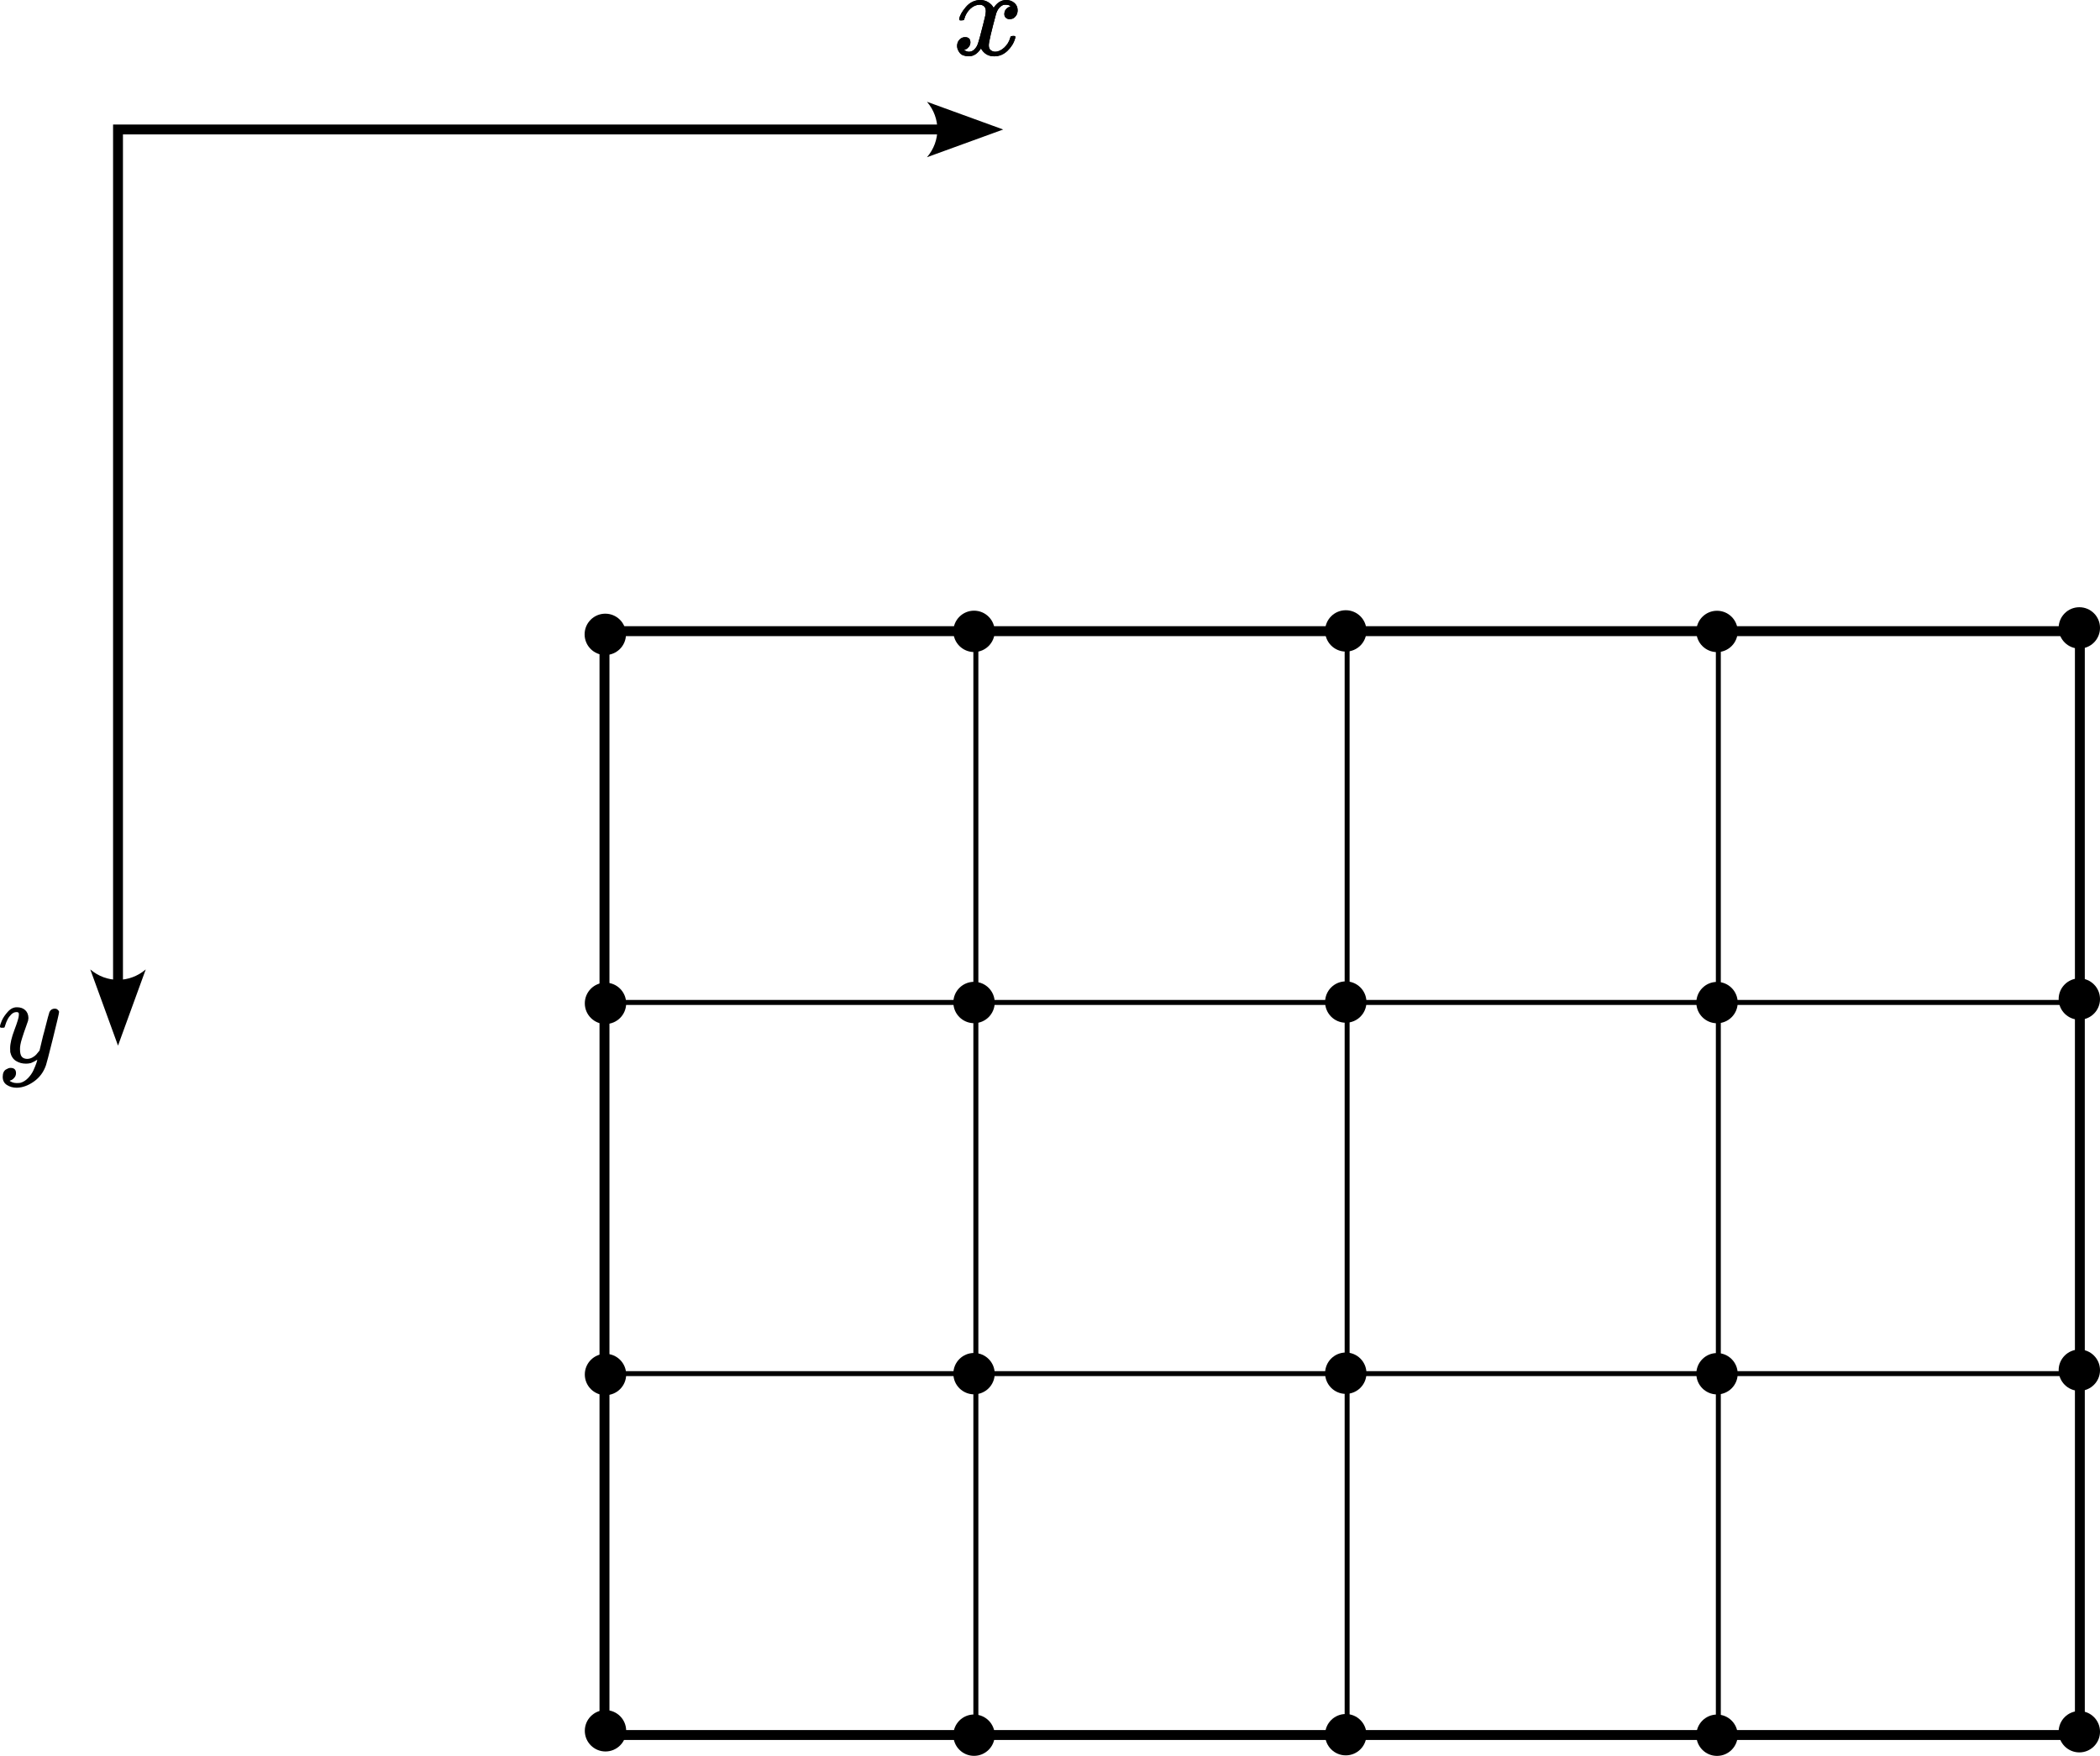
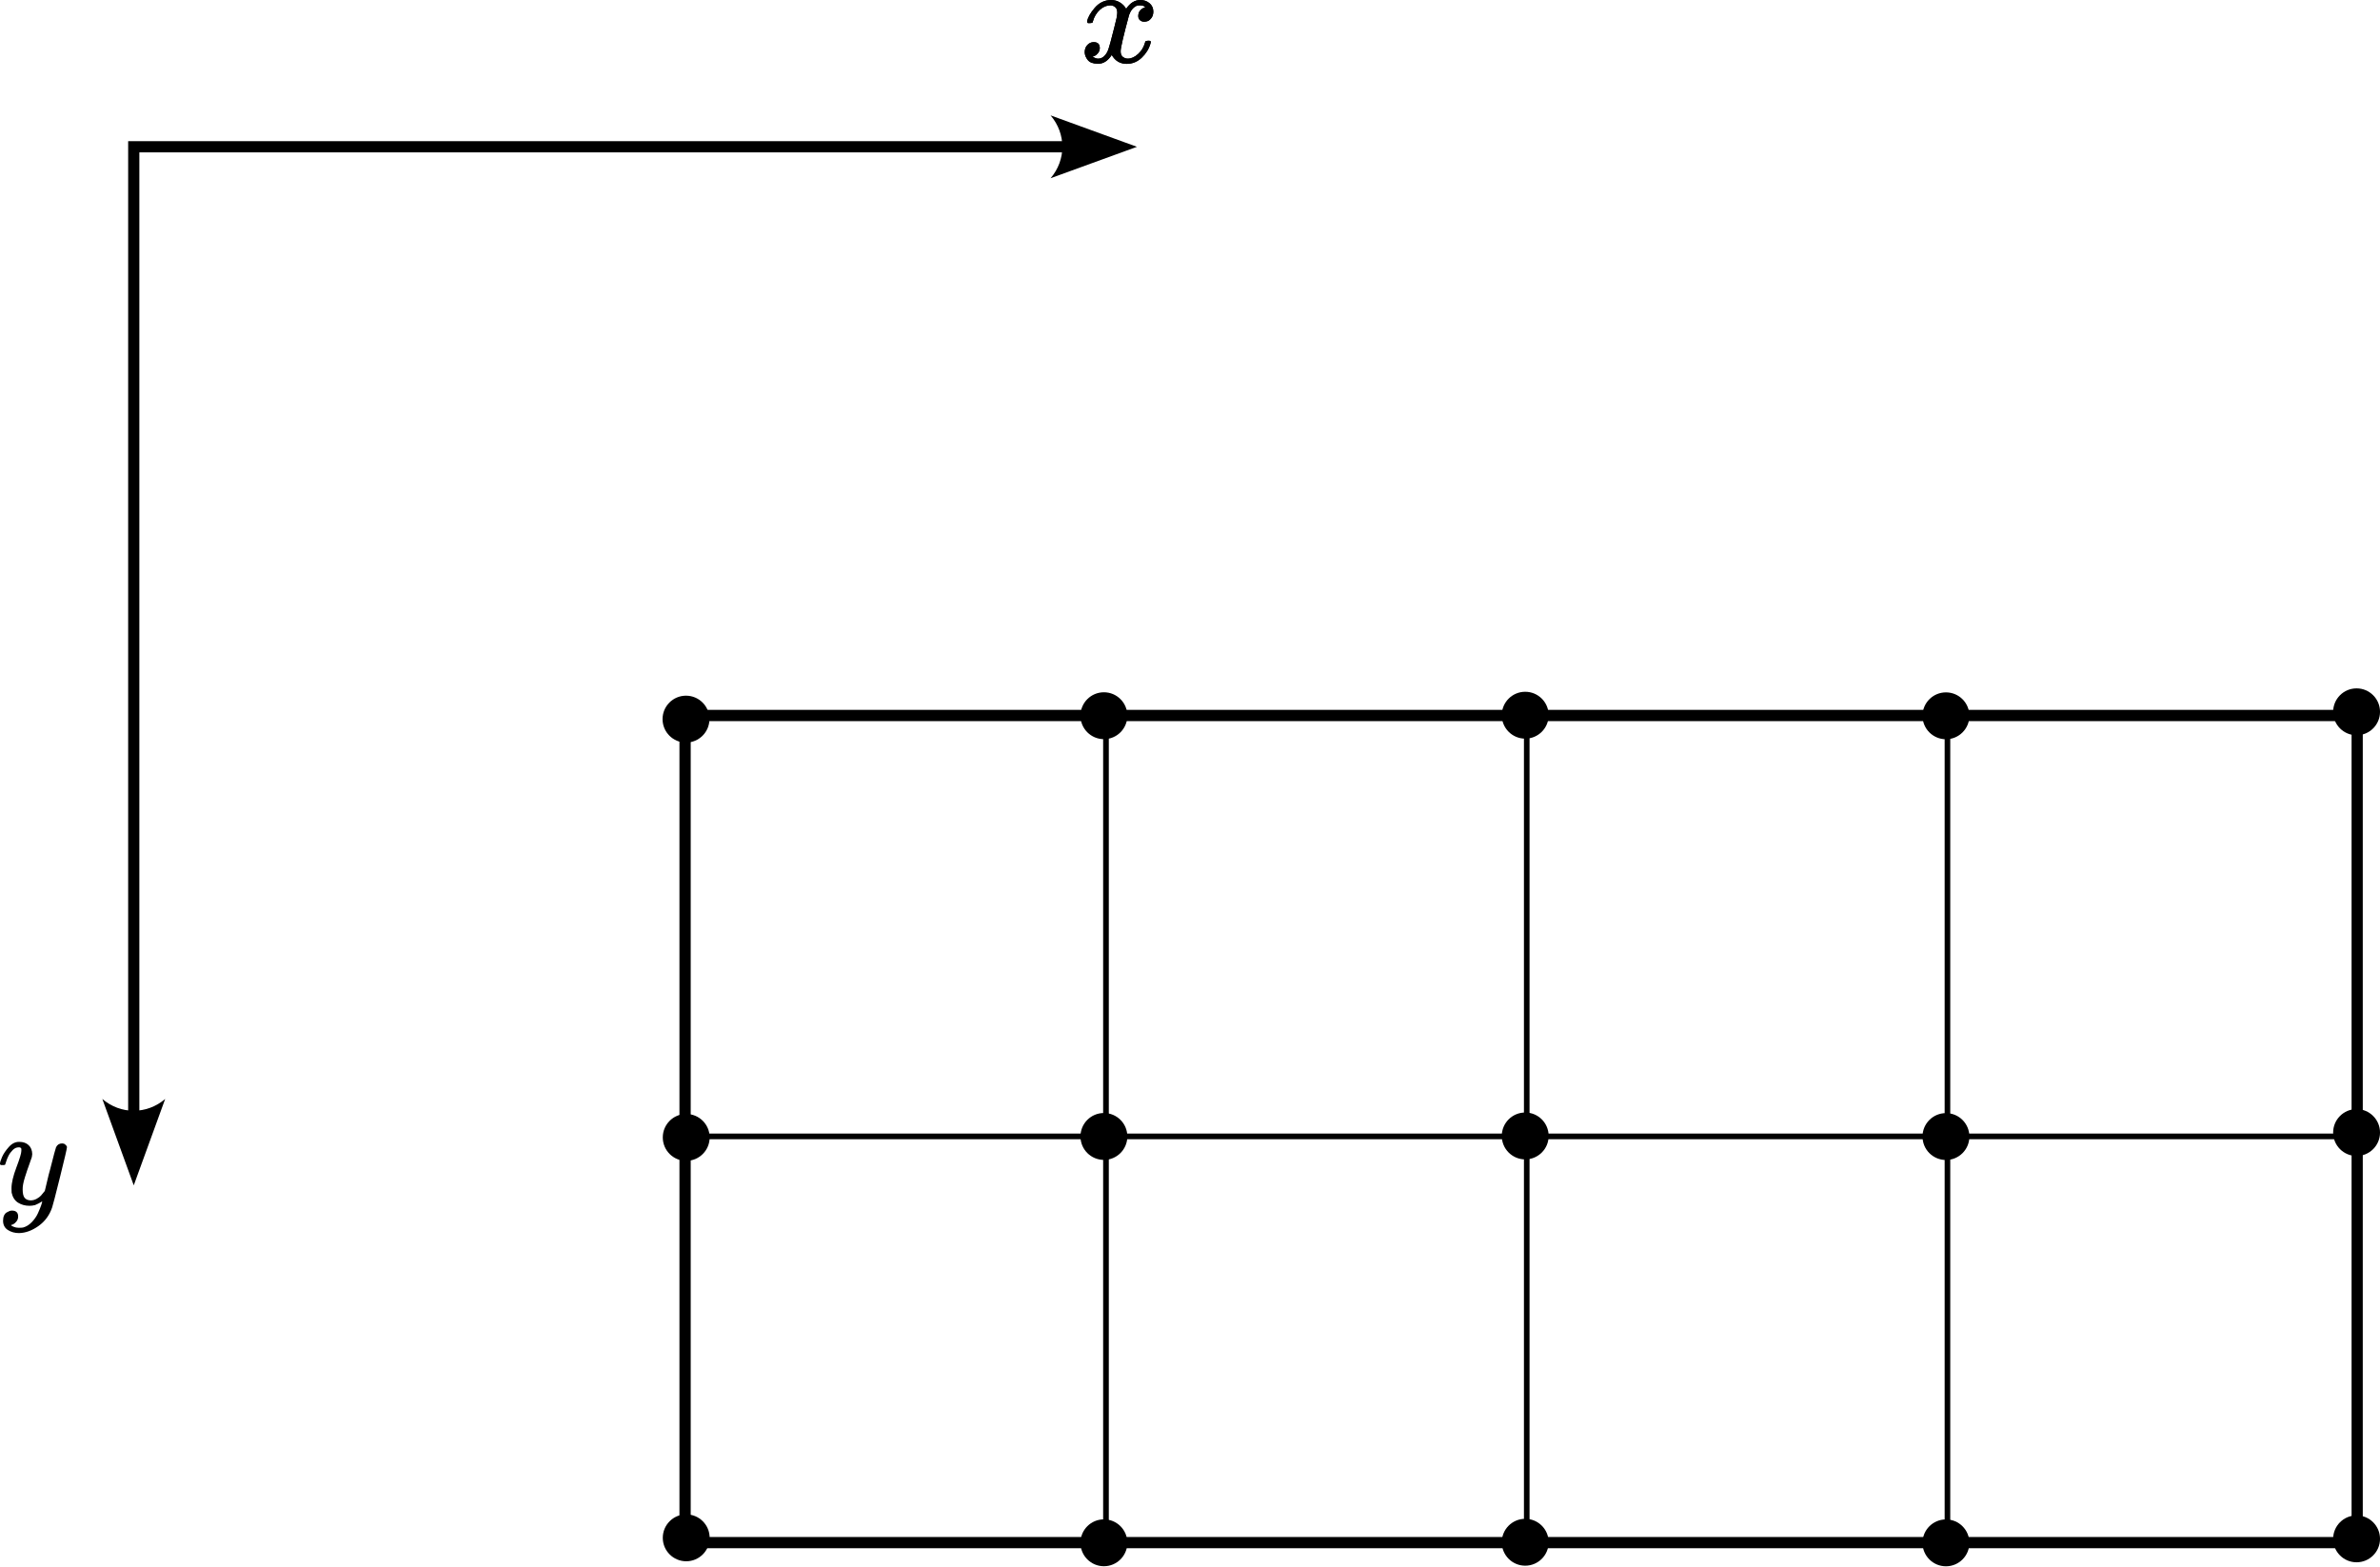
- <svg xmlns="http://www.w3.org/2000/svg" width="74.833mm" height="62.587mm" viewBox="0 0 74.833 62.587" version="1.1" id="svg1">
+ <svg xmlns="http://www.w3.org/2000/svg" width="74.833mm" height="49.248mm" viewBox="0 0 74.833 49.248" version="1.1" id="svg1">
  <defs id="defs1" />
  <g id="layer1" transform="translate(-58.0055,-57.04919)">
-     <path style="color:#000000;fill:#000000;-inkscape-stroke:none" d="m 79.369,79.369 v 0.178 39.521 H 132.297 V 79.369 Z m 0.354,0.354 H 131.945 V 118.715 H 79.723 Z" id="rect1" />
-     <path style="color:#000000;fill:#000000;-inkscape-stroke:none" d="m 105.922,79.531 v 39.213 h 0.176 V 79.531 Z" id="path1" />
-     <path style="color:#000000;fill:#000000;-inkscape-stroke:none" d="m 119.15,79.531 v 39.213 h 0.176 V 79.531 Z" id="path2" />
-     <path style="color:#000000;fill:#000000;-inkscape-stroke:none" d="m 92.691,79.531 v 39.213 h 0.178 V 79.531 Z" id="path5" />
+     <path style="color:#000000;fill:#000000;-inkscape-stroke:none" d="m 79.369,79.369 v 0.178 26.182 H 132.297 V 79.369 Z m 0.354,0.354 H 131.945 V 105.376 H 79.723 Z" id="rect1" />
+     <path style="color:#000000;fill:#000000;-inkscape-stroke:none" d="m 105.922,79.531 v 25.984 h 0.176 V 79.531 Z" id="path1" />
+     <path style="color:#000000;fill:#000000;-inkscape-stroke:none" d="m 119.15,79.531 v 25.984 h 0.176 V 79.531 Z" id="path2" />
+     <path style="color:#000000;fill:#000000;-inkscape-stroke:none" d="m 92.691,79.531 v 25.984 h 0.178 V 79.531 Z" id="path5" />
    <path style="color:#000000;fill:#000000;-inkscape-stroke:none" d="m 79.615,92.691 v 0.178 h 52.676 v -0.178 z" id="path6" />
-     <path style="color:#000000;fill:#000000;-inkscape-stroke:none" d="m 79.615,105.922 v 0.176 h 52.676 v -0.176 z" id="path7" />
    <path id="path8" style="stroke-width:0.176" d="m 80.312,79.66 a 0.737,0.737 0 0 1 -0.737,0.737 0.737,0.737 0 0 1 -0.737,-0.737 0.737,0.737 0 0 1 0.737,-0.737 0.737,0.737 0 0 1 0.737,0.737 z" />
    <path id="path8-5" style="stroke-width:0.176" d="m 80.319,92.812 a 0.737,0.737 0 0 1 -0.737,0.737 0.737,0.737 0 0 1 -0.737,-0.737 0.737,0.737 0 0 1 0.737,-0.737 0.737,0.737 0 0 1 0.737,0.737 z" />
-     <path id="path8-2" style="stroke-width:0.176" d="m 80.319,106.041 a 0.737,0.737 0 0 1 -0.737,0.737 0.737,0.737 0 0 1 -0.737,-0.737 0.737,0.737 0 0 1 0.737,-0.737 0.737,0.737 0 0 1 0.737,0.737 z" />
-     <path id="path8-7" style="stroke-width:0.176" d="m 80.319,118.741 a 0.737,0.737 0 0 1 -0.737,0.737 0.737,0.737 0 0 1 -0.737,-0.737 0.737,0.737 0 0 1 0.737,-0.737 0.737,0.737 0 0 1 0.737,0.737 z" />
-     <path id="path8-6" style="stroke-width:0.176" d="m 93.452,118.897 a 0.737,0.737 0 0 1 -0.737,0.737 0.737,0.737 0 0 1 -0.737,-0.737 0.737,0.737 0 0 1 0.737,-0.737 0.737,0.737 0 0 1 0.737,0.737 z" />
-     <path id="path8-61" style="stroke-width:0.176" d="m 106.699,118.88 a 0.737,0.737 0 0 1 -0.737,0.737 0.737,0.737 0 0 1 -0.737,-0.737 0.737,0.737 0 0 1 0.737,-0.737 0.737,0.737 0 0 1 0.737,0.737 z" />
-     <path id="path8-20" style="stroke-width:0.176" d="m 119.928,118.899 a 0.737,0.737 0 0 1 -0.737,0.737 0.737,0.737 0 0 1 -0.737,-0.737 0.737,0.737 0 0 1 0.737,-0.737 0.737,0.737 0 0 1 0.737,0.737 z" />
-     <path id="path8-1" style="stroke-width:0.176" d="m 132.839,118.774 a 0.737,0.737 0 0 1 -0.737,0.737 0.737,0.737 0 0 1 -0.737,-0.737 0.737,0.737 0 0 1 0.737,-0.737 0.737,0.737 0 0 1 0.737,0.737 z" />
-     <path id="circle8" style="stroke-width:0.176" d="m 93.452,106.011 a 0.737,0.737 0 0 1 -0.737,0.737 0.737,0.737 0 0 1 -0.737,-0.737 0.737,0.737 0 0 1 0.737,-0.737 0.737,0.737 0 0 1 0.737,0.737 z" />
-     <path id="circle9" style="stroke-width:0.176" d="m 106.699,105.995 a 0.737,0.737 0 0 1 -0.737,0.737 0.737,0.737 0 0 1 -0.737,-0.737 0.737,0.737 0 0 1 0.737,-0.737 0.737,0.737 0 0 1 0.737,0.737 z" />
-     <path id="circle10" style="stroke-width:0.176" d="m 119.928,106.014 a 0.737,0.737 0 0 1 -0.737,0.737 0.737,0.737 0 0 1 -0.737,-0.737 0.737,0.737 0 0 1 0.737,-0.737 0.737,0.737 0 0 1 0.737,0.737 z" />
-     <path id="circle13" style="stroke-width:0.176" d="m 132.839,105.888 a 0.737,0.737 0 0 1 -0.737,0.737 0.737,0.737 0 0 1 -0.737,-0.737 0.737,0.737 0 0 1 0.737,-0.737 0.737,0.737 0 0 1 0.737,0.737 z" />
+     <path id="path8-7" style="stroke-width:0.176" d="m 80.319,105.402 c -10e-7,0.407 -0.33,0.737 -0.737,0.737 -0.407,0 -0.737,-0.33 -0.737,-0.737 10e-7,-0.407 0.33,-0.737 0.737,-0.737 0.407,0 0.737,0.33 0.737,0.737 z" />
+     <path id="path8-6" style="stroke-width:0.176" d="m 93.452,105.558 c -10e-7,0.407 -0.33,0.737 -0.737,0.737 -0.407,0 -0.737,-0.33 -0.737,-0.737 10e-7,-0.407 0.33,-0.737 0.737,-0.737 0.407,0 0.737,0.33 0.737,0.737 z" />
+     <path id="path8-61" style="stroke-width:0.176" d="m 106.699,105.541 c 0,0.407 -0.33,0.737 -0.737,0.737 -0.407,0 -0.737,-0.33 -0.737,-0.737 0,-0.407 0.33,-0.737 0.737,-0.737 0.407,0 0.737,0.33 0.737,0.737 z" />
+     <path id="path8-20" style="stroke-width:0.176" d="m 119.928,105.56 c 0,0.407 -0.33,0.737 -0.737,0.737 -0.407,0 -0.737,-0.33 -0.737,-0.737 0,-0.407 0.33,-0.737 0.737,-0.737 0.407,0 0.737,0.33 0.737,0.737 z" />
+     <path id="path8-1" style="stroke-width:0.176" d="m 132.839,105.434 c 0,0.407 -0.33,0.737 -0.737,0.737 -0.407,0 -0.737,-0.33 -0.737,-0.737 0,-0.407 0.33,-0.737 0.737,-0.737 0.407,0 0.737,0.33 0.737,0.737 z" />
    <path id="circle14" style="stroke-width:0.176" d="m 93.452,92.782 a 0.737,0.737 0 0 1 -0.737,0.737 0.737,0.737 0 0 1 -0.737,-0.737 0.737,0.737 0 0 1 0.737,-0.737 0.737,0.737 0 0 1 0.737,0.737 z" />
    <path id="circle15" style="stroke-width:0.176" d="m 106.699,92.766 a 0.737,0.737 0 0 1 -0.737,0.737 0.737,0.737 0 0 1 -0.737,-0.737 0.737,0.737 0 0 1 0.737,-0.737 0.737,0.737 0 0 1 0.737,0.737 z" />
    <path id="circle16" style="stroke-width:0.176" d="m 119.928,92.785 a 0.737,0.737 0 0 1 -0.737,0.737 0.737,0.737 0 0 1 -0.737,-0.737 0.737,0.737 0 0 1 0.737,-0.737 0.737,0.737 0 0 1 0.737,0.737 z" />
    <path id="circle19" style="stroke-width:0.176" d="m 132.839,92.659 a 0.737,0.737 0 0 1 -0.737,0.737 0.737,0.737 0 0 1 -0.737,-0.737 0.737,0.737 0 0 1 0.737,-0.737 0.737,0.737 0 0 1 0.737,0.737 z" />
    <path id="circle20" style="stroke-width:0.176" d="m 93.452,79.553 a 0.737,0.737 0 0 1 -0.737,0.737 0.737,0.737 0 0 1 -0.737,-0.737 0.737,0.737 0 0 1 0.737,-0.737 0.737,0.737 0 0 1 0.737,0.737 z" />
    <path id="circle21" style="stroke-width:0.176" d="m 106.699,79.537 a 0.737,0.737 0 0 1 -0.737,0.737 0.737,0.737 0 0 1 -0.737,-0.737 0.737,0.737 0 0 1 0.737,-0.737 0.737,0.737 0 0 1 0.737,0.737 z" />
    <path id="circle22" style="stroke-width:0.176" d="m 119.928,79.556 a 0.737,0.737 0 0 1 -0.737,0.737 0.737,0.737 0 0 1 -0.737,-0.737 0.737,0.737 0 0 1 0.737,-0.737 0.737,0.737 0 0 1 0.737,0.737 z" />
    <path id="circle25" style="stroke-width:0.176" d="m 132.839,79.43 a 0.737,0.737 0 0 1 -0.737,0.737 0.737,0.737 0 0 1 -0.737,-0.737 0.737,0.737 0 0 1 0.737,-0.737 0.737,0.737 0 0 1 0.737,0.737 z" />
    <g id="path25">
      <path style="color:#000000;fill:#000000;-inkscape-stroke:none" d="m 62.035,61.488 v 30.607 h 0.352 V 61.84 H 91.531 v -0.352 z" id="path32" />
      <g id="g30">
        <path d="m 91.038,60.677 2.716,0.988 -2.716,0.988 c 0.494,-0.575 0.494,-1.398 0,-1.976 z" style="color:#000000;fill:#000000;fill-rule:evenodd;-inkscape-stroke:none" id="path31" />
        <path d="m 63.199,91.603 -0.988,2.716 -0.988,-2.716 c 0.575,0.494 1.398,0.494 1.976,0 z" style="color:#000000;fill:#000000;fill-rule:evenodd;-inkscape-stroke:none" id="path30" />
      </g>
    </g>
    <g stroke="currentColor" fill="currentColor" stroke-width="0" transform="matrix(0.0044315,0,0,-0.0044315,91.95592,59.00792)" id="g5">
      <g data-mml-node="math" id="g4">
        <g data-mml-node="mi" id="g1">
          <g id="use1">
            <path style="color:#000000;fill:#000000;-inkscape-stroke:none" d="m 52,289 q 7,42 54,97 47,55 116,56 35,0 64,-18 29,-18 43,-45 42,63 101,63 37,0 64,-22 27,-22 28,-59 0,-29 -14,-47 -14,-18 -27,-22 -13,-4 -23,-4 -19,0 -31,11 -12,11 -12,29 0,46 50,63 -11,13 -40,13 -13,0 -19,-2 -38,-16 -56,-66 -60,-221 -60,-258 0,-28 16,-40 16,-12 35,-12 37,0 73,33 36,33 49,81 3,10 6,11 3,1 16,2 h 4 q 15,0 15,-8 0,-1 -2,-11 Q 486,77 440,33 394,-11 333,-11 263,-11 227,52 186,-10 133,-10 h -6 q -49,0 -70,26 -21,26 -22,55 0,32 19,52 19,20 45,20 43,0 43,-42 Q 142,81 130,66 118,51 107,46 96,41 94,41 l -3,-1 q 0,-1 6,-4 6,-3 16,-7 10,-4 19,-3 36,0 62,45 9,16 23,68 14,52 28,108 14,56 16,66 5,27 5,39 0,28 -15,40 -15,12 -34,12 -40,0 -75,-32 -35,-32 -49,-82 -2,-9 -5,-10 -3,-1 -16,-2 H 58 q -6,6 -6,11 z" id="path28" />
            <path style="color:#000000;fill:#000000;-inkscape-stroke:none" d="m 52,289 c 4.667,28 22.667,60.333 54,97 31.333,36.667 70,55.333 116,56 23.333,0 44.667,-6 64,-18 19.333,-12 33.667,-27 43,-45 28,42 61.667,63 101,63 24.667,0 46,-7.333 64,-22 18,-14.667 27.333,-34.333 28,-59 0,-19.333 -4.667,-35 -14,-47 -9.333,-12 -18.333,-19.333 -27,-22 -8.667,-2.667 -16.333,-4 -23,-4 -12.667,0 -23,3.667 -31,11 -8,7.333 -12,17 -12,29 0,30.667 16.667,51.667 50,63 -7.333,8.667 -20.667,13 -40,13 -8.667,0 -15,-0.667 -19,-2 -25.333,-10.667 -44,-32.667 -56,-66 -40,-147.333 -60,-233.333 -60,-258 0,-18.667 5.333,-32 16,-40 10.667,-8 22.333,-12 35,-12 24.667,0 49,11 73,33 24,22 40.333,49 49,81 2,6.667 4,10.333 6,11 2,0.667 7.333,1.333 16,2 h 4 c 10,0 15,-2.667 15,-8 0,-0.667 -0.667,-4.333 -2,-11 C 491.333,96 470.667,62.333 440,33 409.333,3.667 373.667,-11 333,-11 286.333,-11 251,10 227,52 199.667,10.667 168.333,-10 133,-10 h -6 C 94.333,-10 71,-1.333 57,16 43,33.333 35.667,51.667 35,71 c 0,21.333 6.333,38.667 19,52 12.667,13.333 27.667,20 45,20 28.667,0 43,-14 43,-42 C 142,87.667 138,76 130,66 122,56 114.333,49.333 107,46 99.667,42.667 95.333,41 94,41 l -3,-1 c 0,-0.667 2,-2 6,-4 4,-2 9.333,-4.333 16,-7 6.667,-2.667 13,-3.667 19,-3 24,0 44.667,15 62,45 6,10.667 13.667,33.333 23,68 9.333,34.667 18.667,70.667 28,108 9.333,37.333 14.667,59.333 16,66 3.333,18 5,31 5,39 0,18.667 -5,32 -15,40 -10,8 -21.333,12 -34,12 -26.667,0 -51.667,-10.667 -75,-32 -23.333,-21.333 -39.667,-48.667 -49,-82 -1.333,-6 -3,-9.333 -5,-10 -2,-0.667 -7.333,-1.333 -16,-2 H 58 c -4,4 -6,7.667 -6,11 z" id="path29" />
          </g>
        </g>
        <g data-mml-node="mtext" transform="translate(572)" id="g2">
          <path id="use2" d="" />
        </g>
        <g data-mml-node="mi" transform="translate(822)" id="g3" />
      </g>
    </g>
    <path id="use3" d="m 58.005,93.64 q 0,-0.062 0.066,-0.213 0.066,-0.151 0.213,-0.315 0.146,-0.164 0.328,-0.16 0.182,0 0.292,0.102 0.111,0.102 0.115,0.284 -0.009,0.084 -0.013,0.093 0,0.013 -0.071,0.204 -0.071,0.191 -0.146,0.43 -0.075,0.239 -0.071,0.381 0,0.191 0.062,0.266 0.062,0.075 0.186,0.08 0.102,0 0.191,-0.049 0.089,-0.049 0.137,-0.102 0.049,-0.053 0.12,-0.146 0,-0.004 0.022,-0.089 0.022,-0.084 0.062,-0.261 0.04,-0.177 0.084,-0.328 0.168,-0.665 0.186,-0.696 0.058,-0.12 0.191,-0.12 0.058,0 0.093,0.031 0.035,0.031 0.049,0.053 0.013,0.022 0.009,0.04 0,0.058 -0.217,0.931 -0.217,0.873 -0.248,0.957 -0.124,0.368 -0.43,0.585 -0.306,0.217 -0.612,0.222 -0.199,0 -0.35,-0.097 -0.151,-0.097 -0.151,-0.292 0,-0.097 0.031,-0.164 0.031,-0.066 0.084,-0.097 0.053,-0.031 0.089,-0.044 0.035,-0.013 0.075,-0.013 0.195,0 0.195,0.186 0,0.089 -0.053,0.155 -0.053,0.066 -0.102,0.089 -0.049,0.022 -0.058,0.022 l -0.013,0.004 q 0.009,0.022 0.084,0.053 0.075,0.031 0.151,0.031 h 0.035 q 0.075,0 0.115,-0.009 0.146,-0.04 0.27,-0.168 0.124,-0.129 0.191,-0.275 0.066,-0.146 0.102,-0.248 0.035,-0.102 0.035,-0.133 l -0.027,0.018 q -0.027,0.018 -0.084,0.049 -0.058,0.031 -0.115,0.053 -0.089,0.022 -0.173,0.022 -0.204,0 -0.359,-0.097 -0.155,-0.097 -0.204,-0.315 -0.004,-0.031 -0.004,-0.137 0,-0.253 0.155,-0.66 0.155,-0.408 0.155,-0.518 0,-0.004 0,-0.009 0,-0.04 0,-0.053 0,-0.013 -0.018,-0.031 -0.018,-0.018 -0.049,-0.018 h -0.018 q -0.102,0 -0.186,0.084 -0.084,0.084 -0.133,0.182 -0.049,0.097 -0.075,0.186 -0.027,0.089 -0.035,0.097 -0.009,0.009 -0.071,0.009 h -0.062 q -0.027,-0.027 -0.027,-0.04 z" style="stroke-width:0.004" />
  </g>
</svg>
